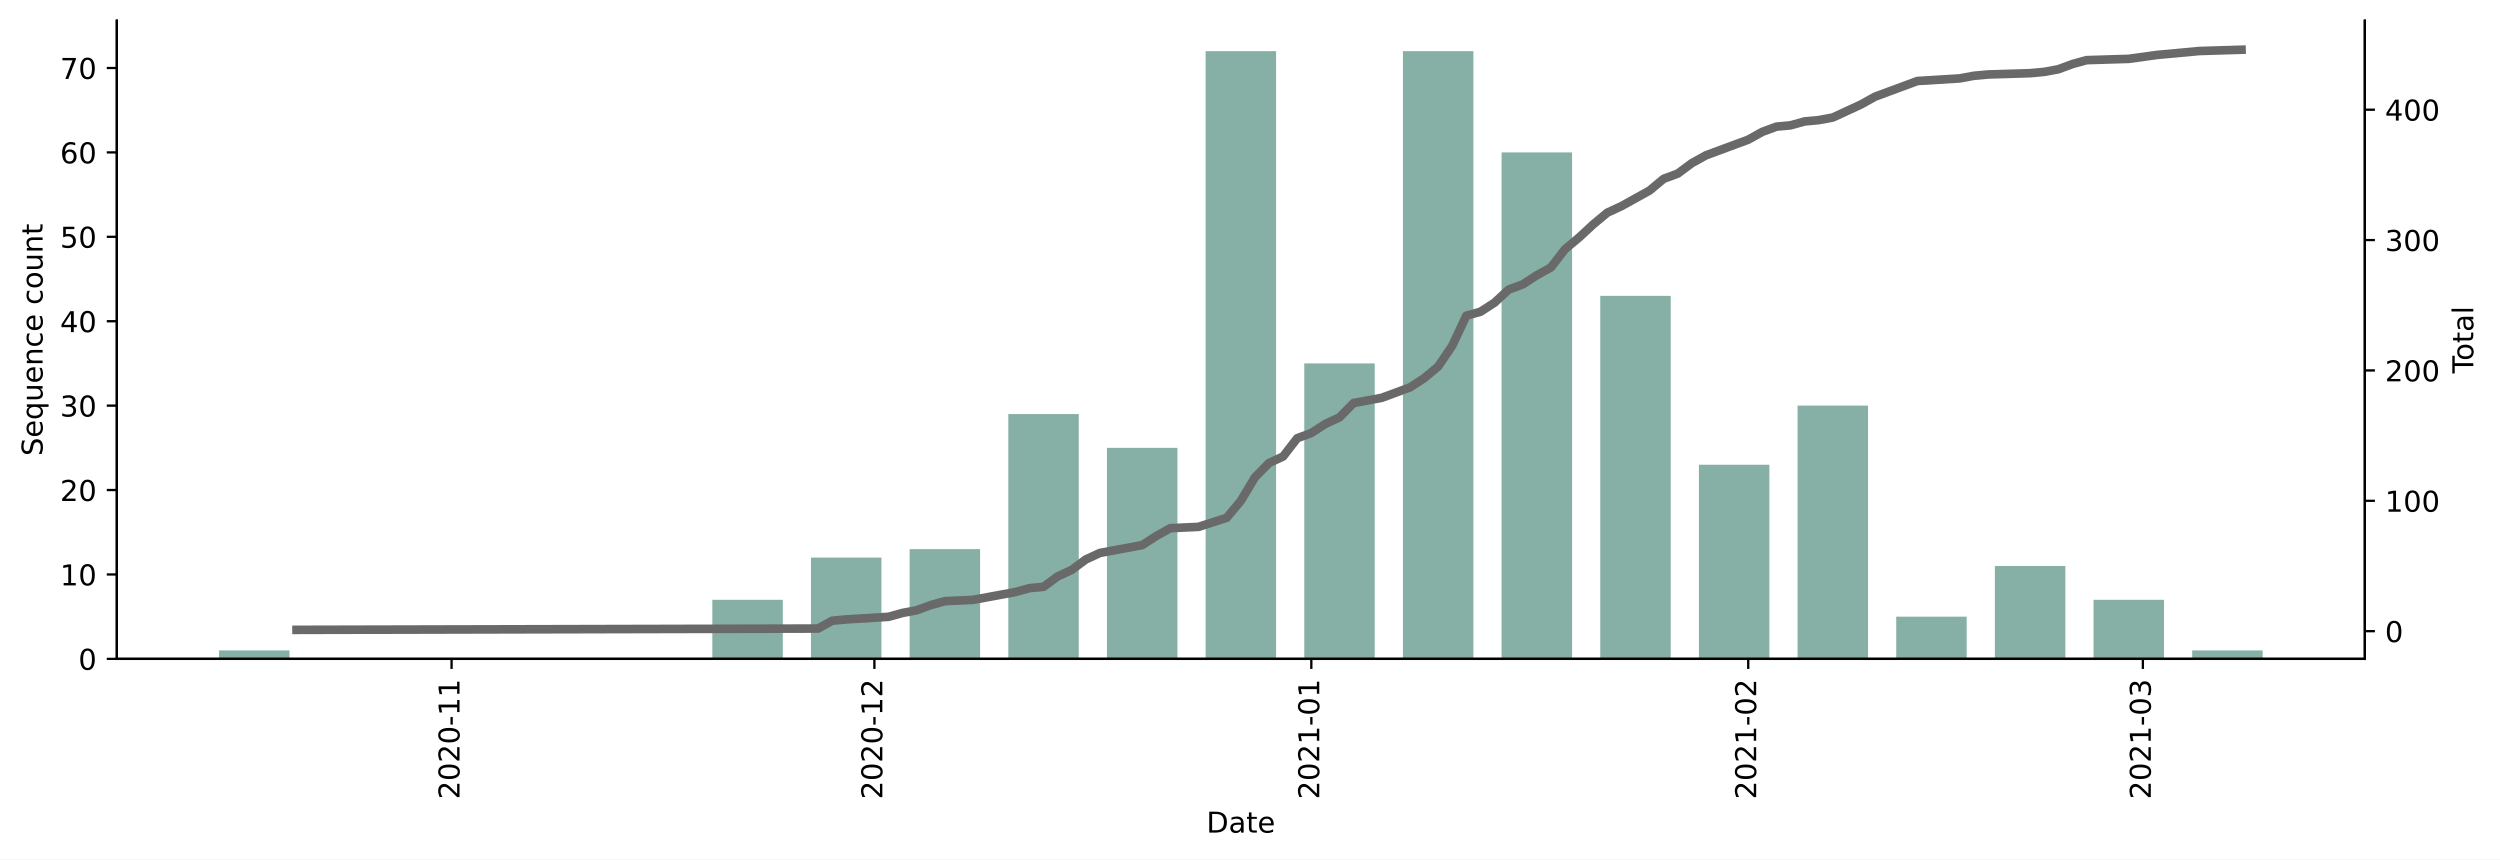
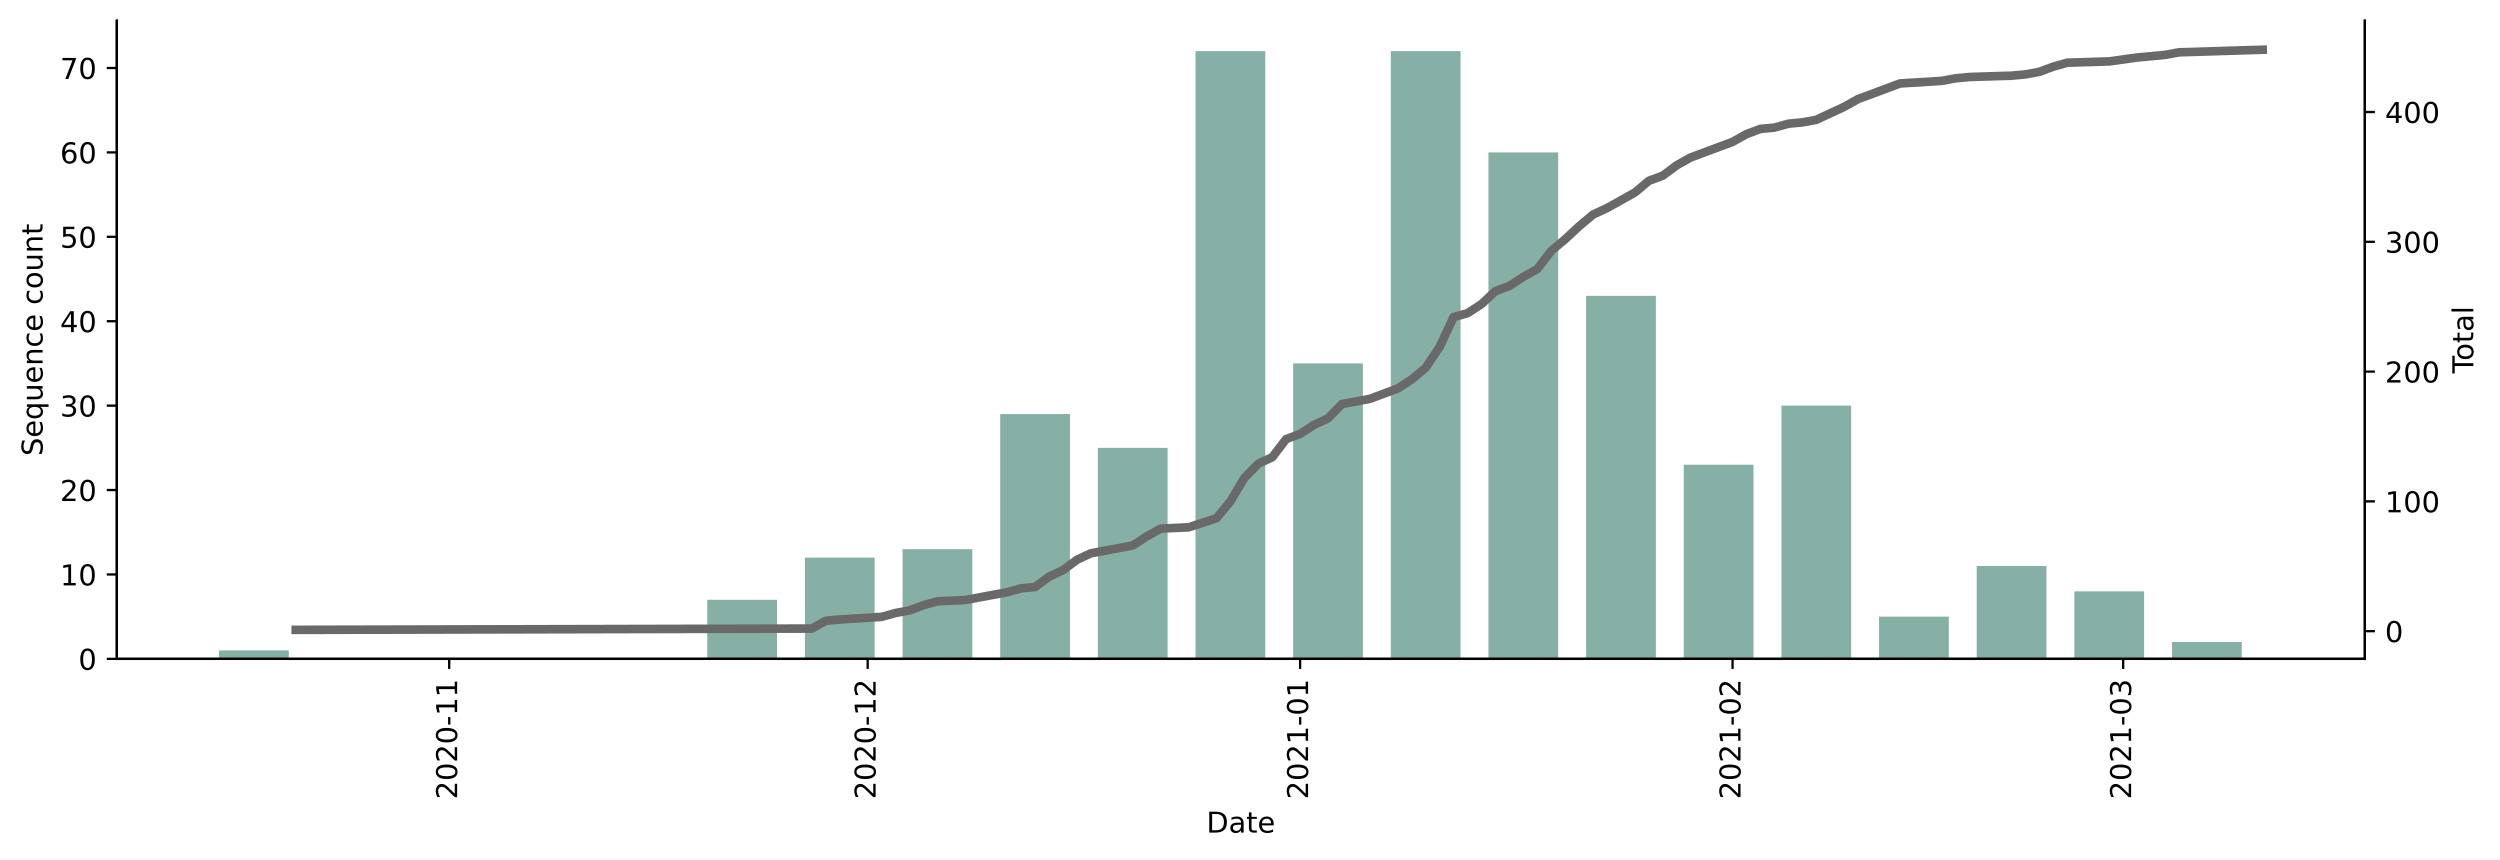
<svg xmlns="http://www.w3.org/2000/svg" xmlns:xlink="http://www.w3.org/1999/xlink" height="298.621pt" version="1.1" viewBox="0 0 868.769 298.621" width="868.769pt">
  <defs>
    <style type="text/css">*{stroke-linecap:butt;stroke-linejoin:round;}</style>
  </defs>
  <g id="figure_1">
    <g id="patch_1">
      <path d="M 0 298.621  L 868.769 298.621  L 868.769 0  L 0 0  z " style="fill:#ffffff;" />
    </g>
    <g id="axes_1">
      <g id="patch_2">
        <path d="M 40.603 228.96  L 821.803 228.96  L 821.803 7.2  L 40.603 7.2  z " style="fill:#ffffff;" />
      </g>
      <g id="patch_3">
-         <path clip-path="url(#p32310d2da8)" d="M 76.112 228.96  L 100.601 228.96  L 100.601 226.027  L 76.112 226.027  z " style="fill:#86b0a6;" />
+         <path clip-path="url(#pe26dc9ef28)" d="M 76.112 228.96  L 100.351 228.96  L 100.351 226.027  L 76.112 226.027  z " style="fill:#86b0a6;" />
      </g>
      <g id="patch_4">
-         <path clip-path="url(#p32310d2da8)" d="M 247.535 228.96  L 272.024 228.96  L 272.024 208.427  L 247.535 208.427  z " style="fill:#86b0a6;" />
+         <path clip-path="url(#pe26dc9ef28)" d="M 245.78 228.96  L 270.019 228.96  L 270.019 208.427  L 245.78 208.427  z " style="fill:#86b0a6;" />
      </g>
      <g id="patch_5">
-         <path clip-path="url(#p32310d2da8)" d="M 281.82 228.96  L 306.309 228.96  L 306.309 193.76  L 281.82 193.76  z " style="fill:#86b0a6;" />
+         <path clip-path="url(#pe26dc9ef28)" d="M 279.714 228.96  L 303.952 228.96  L 303.952 193.76  L 279.714 193.76  z " style="fill:#86b0a6;" />
      </g>
      <g id="patch_6">
-         <path clip-path="url(#p32310d2da8)" d="M 316.105 228.96  L 340.594 228.96  L 340.594 190.827  L 316.105 190.827  z " style="fill:#86b0a6;" />
+         <path clip-path="url(#pe26dc9ef28)" d="M 313.647 228.96  L 337.886 228.96  L 337.886 190.827  L 313.647 190.827  z " style="fill:#86b0a6;" />
      </g>
      <g id="patch_7">
-         <path clip-path="url(#p32310d2da8)" d="M 350.389 228.96  L 374.878 228.96  L 374.878 143.893  L 350.389 143.893  z " style="fill:#86b0a6;" />
+         <path clip-path="url(#pe26dc9ef28)" d="M 347.581 228.96  L 371.819 228.96  L 371.819 143.893  L 347.581 143.893  z " style="fill:#86b0a6;" />
      </g>
      <g id="patch_8">
-         <path clip-path="url(#p32310d2da8)" d="M 384.674 228.96  L 409.163 228.96  L 409.163 155.627  L 384.674 155.627  z " style="fill:#86b0a6;" />
+         <path clip-path="url(#pe26dc9ef28)" d="M 381.515 228.96  L 405.753 228.96  L 405.753 155.627  L 381.515 155.627  z " style="fill:#86b0a6;" />
      </g>
      <g id="patch_9">
-         <path clip-path="url(#p32310d2da8)" d="M 418.959 228.96  L 443.448 228.96  L 443.448 17.76  L 418.959 17.76  z " style="fill:#86b0a6;" />
+         <path clip-path="url(#pe26dc9ef28)" d="M 415.448 228.96  L 439.687 228.96  L 439.687 17.76  L 415.448 17.76  z " style="fill:#86b0a6;" />
      </g>
      <g id="patch_10">
-         <path clip-path="url(#p32310d2da8)" d="M 453.243 228.96  L 477.732 228.96  L 477.732 126.293  L 453.243 126.293  z " style="fill:#86b0a6;" />
+         <path clip-path="url(#pe26dc9ef28)" d="M 449.382 228.96  L 473.62 228.96  L 473.62 126.293  L 449.382 126.293  z " style="fill:#86b0a6;" />
      </g>
      <g id="patch_11">
-         <path clip-path="url(#p32310d2da8)" d="M 487.528 228.96  L 512.017 228.96  L 512.017 17.76  L 487.528 17.76  z " style="fill:#86b0a6;" />
+         <path clip-path="url(#pe26dc9ef28)" d="M 483.315 228.96  L 507.554 228.96  L 507.554 17.76  L 483.315 17.76  z " style="fill:#86b0a6;" />
      </g>
      <g id="patch_12">
-         <path clip-path="url(#p32310d2da8)" d="M 521.813 228.96  L 546.302 228.96  L 546.302 52.96  L 521.813 52.96  z " style="fill:#86b0a6;" />
+         <path clip-path="url(#pe26dc9ef28)" d="M 517.249 228.96  L 541.487 228.96  L 541.487 52.96  L 517.249 52.96  z " style="fill:#86b0a6;" />
      </g>
      <g id="patch_13">
-         <path clip-path="url(#p32310d2da8)" d="M 556.097 228.96  L 580.586 228.96  L 580.586 102.827  L 556.097 102.827  z " style="fill:#86b0a6;" />
+         <path clip-path="url(#pe26dc9ef28)" d="M 551.183 228.96  L 575.421 228.96  L 575.421 102.827  L 551.183 102.827  z " style="fill:#86b0a6;" />
      </g>
      <g id="patch_14">
-         <path clip-path="url(#p32310d2da8)" d="M 590.382 228.96  L 614.871 228.96  L 614.871 161.493  L 590.382 161.493  z " style="fill:#86b0a6;" />
+         <path clip-path="url(#pe26dc9ef28)" d="M 585.116 228.96  L 609.355 228.96  L 609.355 161.493  L 585.116 161.493  z " style="fill:#86b0a6;" />
      </g>
      <g id="patch_15">
-         <path clip-path="url(#p32310d2da8)" d="M 624.666 228.96  L 649.155 228.96  L 649.155 140.96  L 624.666 140.96  z " style="fill:#86b0a6;" />
+         <path clip-path="url(#pe26dc9ef28)" d="M 619.05 228.96  L 643.288 228.96  L 643.288 140.96  L 619.05 140.96  z " style="fill:#86b0a6;" />
      </g>
      <g id="patch_16">
-         <path clip-path="url(#p32310d2da8)" d="M 658.951 228.96  L 683.44 228.96  L 683.44 214.293  L 658.951 214.293  z " style="fill:#86b0a6;" />
+         <path clip-path="url(#pe26dc9ef28)" d="M 652.983 228.96  L 677.222 228.96  L 677.222 214.293  L 652.983 214.293  z " style="fill:#86b0a6;" />
      </g>
      <g id="patch_17">
-         <path clip-path="url(#p32310d2da8)" d="M 693.236 228.96  L 717.725 228.96  L 717.725 196.693  L 693.236 196.693  z " style="fill:#86b0a6;" />
+         <path clip-path="url(#pe26dc9ef28)" d="M 686.917 228.96  L 711.155 228.96  L 711.155 196.693  L 686.917 196.693  z " style="fill:#86b0a6;" />
      </g>
      <g id="patch_18">
-         <path clip-path="url(#p32310d2da8)" d="M 727.52 228.96  L 752.009 228.96  L 752.009 208.427  L 727.52 208.427  z " style="fill:#86b0a6;" />
+         <path clip-path="url(#pe26dc9ef28)" d="M 720.851 228.96  L 745.089 228.96  L 745.089 205.493  L 720.851 205.493  z " style="fill:#86b0a6;" />
      </g>
      <g id="patch_19">
-         <path clip-path="url(#p32310d2da8)" d="M 761.805 228.96  L 786.294 228.96  L 786.294 226.027  L 761.805 226.027  z " style="fill:#86b0a6;" />
+         <path clip-path="url(#pe26dc9ef28)" d="M 754.784 228.96  L 779.023 228.96  L 779.023 223.093  L 754.784 223.093  z " style="fill:#86b0a6;" />
      </g>
      <g id="matplotlib.axis_1">
        <g id="xtick_1">
          <g id="line2d_1">
            <defs>
-               <path d="M 0 0  L 0 3.5  " id="mdffc5077e5" style="stroke:#000000;stroke-width:0.8;" />
-             </defs>
-             <g>
-               <use style="stroke:#000000;stroke-width:0.8;" x="156.926" xlink:href="#mdffc5077e5" y="228.96" />
+               <path d="M 0 0  L 0 3.5  " id="m6a2d889222" style="stroke:#000000;stroke-width:0.8;" />
+             </defs>
+             <g>
+               <use style="stroke:#000000;stroke-width:0.8;" x="156.099" xlink:href="#m6a2d889222" y="228.96" />
            </g>
          </g>
          <g id="text_1">
-             <g transform="translate(159.6854 277.7428)rotate(-90)scale(0.1 -0.1)">
+             <g transform="translate(158.8579 277.7428)rotate(-90)scale(0.1 -0.1)">
              <defs>
                <path d="M 19.188 8.297  L 53.609 8.297  L 53.609 0  L 7.328 0  L 7.328 8.297  Q 12.938 14.109 22.625 23.891  Q 32.328 33.688 34.812 36.531  Q 39.547 41.844 41.422 45.531  Q 43.312 49.219 43.312 52.781  Q 43.312 58.594 39.234 62.25  Q 35.156 65.922 28.609 65.922  Q 23.969 65.922 18.812 64.312  Q 13.672 62.703 7.812 59.422  L 7.812 69.391  Q 13.766 71.781 18.938 73  Q 24.125 74.219 28.422 74.219  Q 39.75 74.219 46.484 68.547  Q 53.219 62.891 53.219 53.422  Q 53.219 48.922 51.531 44.891  Q 49.859 40.875 45.406 35.406  Q 44.188 33.984 37.641 27.219  Q 31.109 20.453 19.188 8.297  z " id="DejaVuSans-50" />
                <path d="M 31.781 66.406  Q 24.172 66.406 20.328 58.906  Q 16.5 51.422 16.5 36.375  Q 16.5 21.391 20.328 13.891  Q 24.172 6.391 31.781 6.391  Q 39.453 6.391 43.281 13.891  Q 47.125 21.391 47.125 36.375  Q 47.125 51.422 43.281 58.906  Q 39.453 66.406 31.781 66.406  z M 31.781 74.219  Q 44.047 74.219 50.516 64.516  Q 56.984 54.828 56.984 36.375  Q 56.984 17.969 50.516 8.266  Q 44.047 -1.422 31.781 -1.422  Q 19.531 -1.422 13.062 8.266  Q 6.594 17.969 6.594 36.375  Q 6.594 54.828 13.062 64.516  Q 19.531 74.219 31.781 74.219  z " id="DejaVuSans-48" />
                <path d="M 4.891 31.391  L 31.203 31.391  L 31.203 23.391  L 4.891 23.391  z " id="DejaVuSans-45" />
                <path d="M 12.406 8.297  L 28.516 8.297  L 28.516 63.922  L 10.984 60.406  L 10.984 69.391  L 28.422 72.906  L 38.281 72.906  L 38.281 8.297  L 54.391 8.297  L 54.391 0  L 12.406 0  z " id="DejaVuSans-49" />
              </defs>
              <use xlink:href="#DejaVuSans-50" />
              <use x="63.623" xlink:href="#DejaVuSans-48" />
              <use x="127.246" xlink:href="#DejaVuSans-50" />
              <use x="190.869" xlink:href="#DejaVuSans-48" />
              <use x="254.492" xlink:href="#DejaVuSans-45" />
              <use x="290.576" xlink:href="#DejaVuSans-49" />
              <use x="354.199" xlink:href="#DejaVuSans-49" />
            </g>
          </g>
        </g>
        <g id="xtick_2">
          <g id="line2d_2">
            <g>
-               <use style="stroke:#000000;stroke-width:0.8;" x="303.86" xlink:href="#mdffc5077e5" y="228.96" />
+               <use style="stroke:#000000;stroke-width:0.8;" x="301.528" xlink:href="#m6a2d889222" y="228.96" />
            </g>
          </g>
          <g id="text_2">
-             <g transform="translate(306.6196 277.7428)rotate(-90)scale(0.1 -0.1)">
+             <g transform="translate(304.2877 277.7428)rotate(-90)scale(0.1 -0.1)">
              <use xlink:href="#DejaVuSans-50" />
              <use x="63.623" xlink:href="#DejaVuSans-48" />
              <use x="127.246" xlink:href="#DejaVuSans-50" />
              <use x="190.869" xlink:href="#DejaVuSans-48" />
              <use x="254.492" xlink:href="#DejaVuSans-45" />
              <use x="290.576" xlink:href="#DejaVuSans-49" />
              <use x="354.199" xlink:href="#DejaVuSans-50" />
            </g>
          </g>
        </g>
        <g id="xtick_3">
          <g id="line2d_3">
            <g>
-               <use style="stroke:#000000;stroke-width:0.8;" x="455.692" xlink:href="#mdffc5077e5" y="228.96" />
+               <use style="stroke:#000000;stroke-width:0.8;" x="451.806" xlink:href="#m6a2d889222" y="228.96" />
            </g>
          </g>
          <g id="text_3">
-             <g transform="translate(458.4515 277.7428)rotate(-90)scale(0.1 -0.1)">
+             <g transform="translate(454.565 277.7428)rotate(-90)scale(0.1 -0.1)">
              <use xlink:href="#DejaVuSans-50" />
              <use x="63.623" xlink:href="#DejaVuSans-48" />
              <use x="127.246" xlink:href="#DejaVuSans-50" />
              <use x="190.869" xlink:href="#DejaVuSans-49" />
              <use x="254.492" xlink:href="#DejaVuSans-45" />
              <use x="290.576" xlink:href="#DejaVuSans-48" />
              <use x="354.199" xlink:href="#DejaVuSans-49" />
            </g>
          </g>
        </g>
        <g id="xtick_4">
          <g id="line2d_4">
            <g>
-               <use style="stroke:#000000;stroke-width:0.8;" x="607.524" xlink:href="#mdffc5077e5" y="228.96" />
+               <use style="stroke:#000000;stroke-width:0.8;" x="602.083" xlink:href="#m6a2d889222" y="228.96" />
            </g>
          </g>
          <g id="text_4">
-             <g transform="translate(610.2835 277.7428)rotate(-90)scale(0.1 -0.1)">
+             <g transform="translate(604.8424 277.7428)rotate(-90)scale(0.1 -0.1)">
              <use xlink:href="#DejaVuSans-50" />
              <use x="63.623" xlink:href="#DejaVuSans-48" />
              <use x="127.246" xlink:href="#DejaVuSans-50" />
              <use x="190.869" xlink:href="#DejaVuSans-49" />
              <use x="254.492" xlink:href="#DejaVuSans-45" />
              <use x="290.576" xlink:href="#DejaVuSans-48" />
              <use x="354.199" xlink:href="#DejaVuSans-50" />
            </g>
          </g>
        </g>
        <g id="xtick_5">
          <g id="line2d_5">
            <g>
-               <use style="stroke:#000000;stroke-width:0.8;" x="744.663" xlink:href="#mdffc5077e5" y="228.96" />
+               <use style="stroke:#000000;stroke-width:0.8;" x="737.817" xlink:href="#m6a2d889222" y="228.96" />
            </g>
          </g>
          <g id="text_5">
-             <g transform="translate(747.4221 277.7428)rotate(-90)scale(0.1 -0.1)">
+             <g transform="translate(740.5768 277.7428)rotate(-90)scale(0.1 -0.1)">
              <defs>
                <path d="M 40.578 39.312  Q 47.656 37.797 51.625 33  Q 55.609 28.219 55.609 21.188  Q 55.609 10.406 48.188 4.484  Q 40.766 -1.422 27.094 -1.422  Q 22.516 -1.422 17.656 -0.516  Q 12.797 0.391 7.625 2.203  L 7.625 11.719  Q 11.719 9.328 16.594 8.109  Q 21.484 6.891 26.812 6.891  Q 36.078 6.891 40.938 10.547  Q 45.797 14.203 45.797 21.188  Q 45.797 27.641 41.281 31.266  Q 36.766 34.906 28.719 34.906  L 20.219 34.906  L 20.219 43.016  L 29.109 43.016  Q 36.375 43.016 40.234 45.922  Q 44.094 48.828 44.094 54.297  Q 44.094 59.906 40.109 62.906  Q 36.141 65.922 28.719 65.922  Q 24.656 65.922 20.016 65.031  Q 15.375 64.156 9.812 62.312  L 9.812 71.094  Q 15.438 72.656 20.344 73.438  Q 25.25 74.219 29.594 74.219  Q 40.828 74.219 47.359 69.109  Q 53.906 64.016 53.906 55.328  Q 53.906 49.266 50.438 45.094  Q 46.969 40.922 40.578 39.312  z " id="DejaVuSans-51" />
              </defs>
              <use xlink:href="#DejaVuSans-50" />
              <use x="63.623" xlink:href="#DejaVuSans-48" />
              <use x="127.246" xlink:href="#DejaVuSans-50" />
              <use x="190.869" xlink:href="#DejaVuSans-49" />
              <use x="254.492" xlink:href="#DejaVuSans-45" />
              <use x="290.576" xlink:href="#DejaVuSans-48" />
              <use x="354.199" xlink:href="#DejaVuSans-51" />
            </g>
          </g>
        </g>
        <g id="text_6">
          <g transform="translate(419.2523 289.3413)scale(0.1 -0.1)">
            <defs>
              <path d="M 19.672 64.797  L 19.672 8.109  L 31.594 8.109  Q 46.688 8.109 53.688 14.938  Q 60.688 21.781 60.688 36.531  Q 60.688 51.172 53.688 57.984  Q 46.688 64.797 31.594 64.797  z M 9.812 72.906  L 30.078 72.906  Q 51.266 72.906 61.172 64.094  Q 71.094 55.281 71.094 36.531  Q 71.094 17.672 61.125 8.828  Q 51.172 0 30.078 0  L 9.812 0  z " id="DejaVuSans-68" />
              <path d="M 34.281 27.484  Q 23.391 27.484 19.188 25  Q 14.984 22.516 14.984 16.5  Q 14.984 11.719 18.141 8.906  Q 21.297 6.109 26.703 6.109  Q 34.188 6.109 38.703 11.406  Q 43.219 16.703 43.219 25.484  L 43.219 27.484  z M 52.203 31.203  L 52.203 0  L 43.219 0  L 43.219 8.297  Q 40.141 3.328 35.547 0.953  Q 30.953 -1.422 24.312 -1.422  Q 15.922 -1.422 10.953 3.297  Q 6 8.016 6 15.922  Q 6 25.141 12.172 29.828  Q 18.359 34.516 30.609 34.516  L 43.219 34.516  L 43.219 35.406  Q 43.219 41.609 39.141 45  Q 35.062 48.391 27.688 48.391  Q 23 48.391 18.547 47.266  Q 14.109 46.141 10.016 43.891  L 10.016 52.203  Q 14.938 54.109 19.578 55.047  Q 24.219 56 28.609 56  Q 40.484 56 46.344 49.844  Q 52.203 43.703 52.203 31.203  z " id="DejaVuSans-97" />
              <path d="M 18.312 70.219  L 18.312 54.688  L 36.812 54.688  L 36.812 47.703  L 18.312 47.703  L 18.312 18.016  Q 18.312 11.328 20.141 9.422  Q 21.969 7.516 27.594 7.516  L 36.812 7.516  L 36.812 0  L 27.594 0  Q 17.188 0 13.234 3.875  Q 9.281 7.766 9.281 18.016  L 9.281 47.703  L 2.688 47.703  L 2.688 54.688  L 9.281 54.688  L 9.281 70.219  z " id="DejaVuSans-116" />
              <path d="M 56.203 29.594  L 56.203 25.203  L 14.891 25.203  Q 15.484 15.922 20.484 11.062  Q 25.484 6.203 34.422 6.203  Q 39.594 6.203 44.453 7.469  Q 49.312 8.734 54.109 11.281  L 54.109 2.781  Q 49.266 0.734 44.188 -0.344  Q 39.109 -1.422 33.891 -1.422  Q 20.797 -1.422 13.156 6.188  Q 5.516 13.812 5.516 26.812  Q 5.516 40.234 12.766 48.109  Q 20.016 56 32.328 56  Q 43.359 56 49.781 48.891  Q 56.203 41.797 56.203 29.594  z M 47.219 32.234  Q 47.125 39.594 43.094 43.984  Q 39.062 48.391 32.422 48.391  Q 24.906 48.391 20.391 44.141  Q 15.875 39.891 15.188 32.172  z " id="DejaVuSans-101" />
            </defs>
            <use xlink:href="#DejaVuSans-68" />
            <use x="77.002" xlink:href="#DejaVuSans-97" />
            <use x="138.281" xlink:href="#DejaVuSans-116" />
            <use x="177.49" xlink:href="#DejaVuSans-101" />
          </g>
        </g>
      </g>
      <g id="matplotlib.axis_2">
        <g id="ytick_1">
          <g id="line2d_6">
            <defs>
-               <path d="M 0 0  L -3.5 0  " id="m6d2a4f088a" style="stroke:#000000;stroke-width:0.8;" />
-             </defs>
-             <g>
-               <use style="stroke:#000000;stroke-width:0.8;" x="40.603" xlink:href="#m6d2a4f088a" y="228.96" />
+               <path d="M 0 0  L -3.5 0  " id="m32ce8d4b48" style="stroke:#000000;stroke-width:0.8;" />
+             </defs>
+             <g>
+               <use style="stroke:#000000;stroke-width:0.8;" x="40.603" xlink:href="#m32ce8d4b48" y="228.96" />
            </g>
          </g>
          <g id="text_7">
            <g transform="translate(27.24063 232.7592)scale(0.1 -0.1)">
              <use xlink:href="#DejaVuSans-48" />
            </g>
          </g>
        </g>
        <g id="ytick_2">
          <g id="line2d_7">
            <g>
-               <use style="stroke:#000000;stroke-width:0.8;" x="40.603" xlink:href="#m6d2a4f088a" y="199.627" />
+               <use style="stroke:#000000;stroke-width:0.8;" x="40.603" xlink:href="#m32ce8d4b48" y="199.627" />
            </g>
          </g>
          <g id="text_8">
            <g transform="translate(20.87813 203.4259)scale(0.1 -0.1)">
              <use xlink:href="#DejaVuSans-49" />
              <use x="63.623" xlink:href="#DejaVuSans-48" />
            </g>
          </g>
        </g>
        <g id="ytick_3">
          <g id="line2d_8">
            <g>
-               <use style="stroke:#000000;stroke-width:0.8;" x="40.603" xlink:href="#m6d2a4f088a" y="170.293" />
+               <use style="stroke:#000000;stroke-width:0.8;" x="40.603" xlink:href="#m32ce8d4b48" y="170.293" />
            </g>
          </g>
          <g id="text_9">
            <g transform="translate(20.87813 174.0926)scale(0.1 -0.1)">
              <use xlink:href="#DejaVuSans-50" />
              <use x="63.623" xlink:href="#DejaVuSans-48" />
            </g>
          </g>
        </g>
        <g id="ytick_4">
          <g id="line2d_9">
            <g>
-               <use style="stroke:#000000;stroke-width:0.8;" x="40.603" xlink:href="#m6d2a4f088a" y="140.96" />
+               <use style="stroke:#000000;stroke-width:0.8;" x="40.603" xlink:href="#m32ce8d4b48" y="140.96" />
            </g>
          </g>
          <g id="text_10">
            <g transform="translate(20.87813 144.7592)scale(0.1 -0.1)">
              <use xlink:href="#DejaVuSans-51" />
              <use x="63.623" xlink:href="#DejaVuSans-48" />
            </g>
          </g>
        </g>
        <g id="ytick_5">
          <g id="line2d_10">
            <g>
-               <use style="stroke:#000000;stroke-width:0.8;" x="40.603" xlink:href="#m6d2a4f088a" y="111.627" />
+               <use style="stroke:#000000;stroke-width:0.8;" x="40.603" xlink:href="#m32ce8d4b48" y="111.627" />
            </g>
          </g>
          <g id="text_11">
            <g transform="translate(20.87813 115.4259)scale(0.1 -0.1)">
              <defs>
                <path d="M 37.797 64.312  L 12.891 25.391  L 37.797 25.391  z M 35.203 72.906  L 47.609 72.906  L 47.609 25.391  L 58.016 25.391  L 58.016 17.188  L 47.609 17.188  L 47.609 0  L 37.797 0  L 37.797 17.188  L 4.891 17.188  L 4.891 26.703  z " id="DejaVuSans-52" />
              </defs>
              <use xlink:href="#DejaVuSans-52" />
              <use x="63.623" xlink:href="#DejaVuSans-48" />
            </g>
          </g>
        </g>
        <g id="ytick_6">
          <g id="line2d_11">
            <g>
-               <use style="stroke:#000000;stroke-width:0.8;" x="40.603" xlink:href="#m6d2a4f088a" y="82.293" />
+               <use style="stroke:#000000;stroke-width:0.8;" x="40.603" xlink:href="#m32ce8d4b48" y="82.293" />
            </g>
          </g>
          <g id="text_12">
            <g transform="translate(20.87813 86.09255)scale(0.1 -0.1)">
              <defs>
                <path d="M 10.797 72.906  L 49.516 72.906  L 49.516 64.594  L 19.828 64.594  L 19.828 46.734  Q 21.969 47.469 24.109 47.828  Q 26.266 48.188 28.422 48.188  Q 40.625 48.188 47.75 41.5  Q 54.891 34.812 54.891 23.391  Q 54.891 11.625 47.562 5.094  Q 40.234 -1.422 26.906 -1.422  Q 22.312 -1.422 17.547 -0.641  Q 12.797 0.141 7.719 1.703  L 7.719 11.625  Q 12.109 9.234 16.797 8.062  Q 21.484 6.891 26.703 6.891  Q 35.156 6.891 40.078 11.328  Q 45.016 15.766 45.016 23.391  Q 45.016 31 40.078 35.438  Q 35.156 39.891 26.703 39.891  Q 22.75 39.891 18.812 39.016  Q 14.891 38.141 10.797 36.281  z " id="DejaVuSans-53" />
              </defs>
              <use xlink:href="#DejaVuSans-53" />
              <use x="63.623" xlink:href="#DejaVuSans-48" />
            </g>
          </g>
        </g>
        <g id="ytick_7">
          <g id="line2d_12">
            <g>
-               <use style="stroke:#000000;stroke-width:0.8;" x="40.603" xlink:href="#m6d2a4f088a" y="52.96" />
+               <use style="stroke:#000000;stroke-width:0.8;" x="40.603" xlink:href="#m32ce8d4b48" y="52.96" />
            </g>
          </g>
          <g id="text_13">
            <g transform="translate(20.87813 56.75922)scale(0.1 -0.1)">
              <defs>
                <path d="M 33.016 40.375  Q 26.375 40.375 22.484 35.828  Q 18.609 31.297 18.609 23.391  Q 18.609 15.531 22.484 10.953  Q 26.375 6.391 33.016 6.391  Q 39.656 6.391 43.531 10.953  Q 47.406 15.531 47.406 23.391  Q 47.406 31.297 43.531 35.828  Q 39.656 40.375 33.016 40.375  z M 52.594 71.297  L 52.594 62.312  Q 48.875 64.062 45.094 64.984  Q 41.312 65.922 37.594 65.922  Q 27.828 65.922 22.672 59.328  Q 17.531 52.734 16.797 39.406  Q 19.672 43.656 24.016 45.922  Q 28.375 48.188 33.594 48.188  Q 44.578 48.188 50.953 41.516  Q 57.328 34.859 57.328 23.391  Q 57.328 12.156 50.688 5.359  Q 44.047 -1.422 33.016 -1.422  Q 20.359 -1.422 13.672 8.266  Q 6.984 17.969 6.984 36.375  Q 6.984 53.656 15.188 63.938  Q 23.391 74.219 37.203 74.219  Q 40.922 74.219 44.703 73.484  Q 48.484 72.75 52.594 71.297  z " id="DejaVuSans-54" />
              </defs>
              <use xlink:href="#DejaVuSans-54" />
              <use x="63.623" xlink:href="#DejaVuSans-48" />
            </g>
          </g>
        </g>
        <g id="ytick_8">
          <g id="line2d_13">
            <g>
-               <use style="stroke:#000000;stroke-width:0.8;" x="40.603" xlink:href="#m6d2a4f088a" y="23.627" />
+               <use style="stroke:#000000;stroke-width:0.8;" x="40.603" xlink:href="#m32ce8d4b48" y="23.627" />
            </g>
          </g>
          <g id="text_14">
            <g transform="translate(20.87813 27.42589)scale(0.1 -0.1)">
              <defs>
                <path d="M 8.203 72.906  L 55.078 72.906  L 55.078 68.703  L 28.609 0  L 18.312 0  L 43.219 64.594  L 8.203 64.594  z " id="DejaVuSans-55" />
              </defs>
              <use xlink:href="#DejaVuSans-55" />
              <use x="63.623" xlink:href="#DejaVuSans-48" />
            </g>
          </g>
        </g>
        <g id="text_15">
          <g transform="translate(14.79844 158.4402)rotate(-90)scale(0.1 -0.1)">
            <defs>
              <path d="M 53.516 70.516  L 53.516 60.891  Q 47.906 63.578 42.922 64.891  Q 37.938 66.219 33.297 66.219  Q 25.25 66.219 20.875 63.094  Q 16.5 59.969 16.5 54.203  Q 16.5 49.359 19.406 46.891  Q 22.312 44.438 30.422 42.922  L 36.375 41.703  Q 47.406 39.594 52.656 34.297  Q 57.906 29 57.906 20.125  Q 57.906 9.516 50.797 4.047  Q 43.703 -1.422 29.984 -1.422  Q 24.812 -1.422 18.969 -0.25  Q 13.141 0.922 6.891 3.219  L 6.891 13.375  Q 12.891 10.016 18.656 8.297  Q 24.422 6.594 29.984 6.594  Q 38.422 6.594 43.016 9.906  Q 47.609 13.234 47.609 19.391  Q 47.609 24.75 44.312 27.781  Q 41.016 30.812 33.5 32.328  L 27.484 33.5  Q 16.453 35.688 11.516 40.375  Q 6.594 45.062 6.594 53.422  Q 6.594 63.094 13.406 68.656  Q 20.219 74.219 32.172 74.219  Q 37.312 74.219 42.625 73.281  Q 47.953 72.359 53.516 70.516  z " id="DejaVuSans-83" />
              <path d="M 14.797 27.297  Q 14.797 17.391 18.875 11.75  Q 22.953 6.109 30.078 6.109  Q 37.203 6.109 41.297 11.75  Q 45.406 17.391 45.406 27.297  Q 45.406 37.203 41.297 42.844  Q 37.203 48.484 30.078 48.484  Q 22.953 48.484 18.875 42.844  Q 14.797 37.203 14.797 27.297  z M 45.406 8.203  Q 42.578 3.328 38.25 0.953  Q 33.938 -1.422 27.875 -1.422  Q 17.969 -1.422 11.734 6.484  Q 5.516 14.406 5.516 27.297  Q 5.516 40.188 11.734 48.094  Q 17.969 56 27.875 56  Q 33.938 56 38.25 53.625  Q 42.578 51.266 45.406 46.391  L 45.406 54.688  L 54.391 54.688  L 54.391 -20.797  L 45.406 -20.797  z " id="DejaVuSans-113" />
              <path d="M 8.5 21.578  L 8.5 54.688  L 17.484 54.688  L 17.484 21.922  Q 17.484 14.156 20.5 10.266  Q 23.531 6.391 29.594 6.391  Q 36.859 6.391 41.078 11.031  Q 45.312 15.672 45.312 23.688  L 45.312 54.688  L 54.297 54.688  L 54.297 0  L 45.312 0  L 45.312 8.406  Q 42.047 3.422 37.719 1  Q 33.406 -1.422 27.688 -1.422  Q 18.266 -1.422 13.375 4.438  Q 8.5 10.297 8.5 21.578  z M 31.109 56  z " id="DejaVuSans-117" />
              <path d="M 54.891 33.016  L 54.891 0  L 45.906 0  L 45.906 32.719  Q 45.906 40.484 42.875 44.328  Q 39.844 48.188 33.797 48.188  Q 26.516 48.188 22.312 43.547  Q 18.109 38.922 18.109 30.906  L 18.109 0  L 9.078 0  L 9.078 54.688  L 18.109 54.688  L 18.109 46.188  Q 21.344 51.125 25.703 53.562  Q 30.078 56 35.797 56  Q 45.219 56 50.047 50.172  Q 54.891 44.344 54.891 33.016  z " id="DejaVuSans-110" />
              <path d="M 48.781 52.594  L 48.781 44.188  Q 44.969 46.297 41.141 47.344  Q 37.312 48.391 33.406 48.391  Q 24.656 48.391 19.812 42.844  Q 14.984 37.312 14.984 27.297  Q 14.984 17.281 19.812 11.734  Q 24.656 6.203 33.406 6.203  Q 37.312 6.203 41.141 7.25  Q 44.969 8.297 48.781 10.406  L 48.781 2.094  Q 45.016 0.344 40.984 -0.531  Q 36.969 -1.422 32.422 -1.422  Q 20.062 -1.422 12.781 6.344  Q 5.516 14.109 5.516 27.297  Q 5.516 40.672 12.859 48.328  Q 20.219 56 33.016 56  Q 37.156 56 41.109 55.141  Q 45.062 54.297 48.781 52.594  z " id="DejaVuSans-99" />
              <path id="DejaVuSans-32" />
              <path d="M 30.609 48.391  Q 23.391 48.391 19.188 42.75  Q 14.984 37.109 14.984 27.297  Q 14.984 17.484 19.156 11.844  Q 23.344 6.203 30.609 6.203  Q 37.797 6.203 41.984 11.859  Q 46.188 17.531 46.188 27.297  Q 46.188 37.016 41.984 42.703  Q 37.797 48.391 30.609 48.391  z M 30.609 56  Q 42.328 56 49.016 48.375  Q 55.719 40.766 55.719 27.297  Q 55.719 13.875 49.016 6.219  Q 42.328 -1.422 30.609 -1.422  Q 18.844 -1.422 12.172 6.219  Q 5.516 13.875 5.516 27.297  Q 5.516 40.766 12.172 48.375  Q 18.844 56 30.609 56  z " id="DejaVuSans-111" />
            </defs>
            <use xlink:href="#DejaVuSans-83" />
            <use x="63.477" xlink:href="#DejaVuSans-101" />
            <use x="125" xlink:href="#DejaVuSans-113" />
            <use x="188.477" xlink:href="#DejaVuSans-117" />
            <use x="251.855" xlink:href="#DejaVuSans-101" />
            <use x="313.379" xlink:href="#DejaVuSans-110" />
            <use x="376.758" xlink:href="#DejaVuSans-99" />
            <use x="431.738" xlink:href="#DejaVuSans-101" />
            <use x="493.262" xlink:href="#DejaVuSans-32" />
            <use x="525.049" xlink:href="#DejaVuSans-99" />
            <use x="580.029" xlink:href="#DejaVuSans-111" />
            <use x="641.211" xlink:href="#DejaVuSans-117" />
            <use x="704.59" xlink:href="#DejaVuSans-110" />
            <use x="767.969" xlink:href="#DejaVuSans-116" />
          </g>
        </g>
      </g>
      <g id="patch_20">
        <path d="M 40.603 228.96  L 40.603 7.2  " style="fill:none;stroke:#000000;stroke-linecap:square;stroke-linejoin:miter;stroke-width:0.8;" />
      </g>
      <g id="patch_21">
        <path d="M 821.803 228.96  L 821.803 7.2  " style="fill:none;stroke:#000000;stroke-linecap:square;stroke-linejoin:miter;stroke-width:0.8;" />
      </g>
      <g id="patch_22">
        <path d="M 40.603 228.96  L 821.803 228.96  " style="fill:none;stroke:#000000;stroke-linecap:square;stroke-linejoin:miter;stroke-width:0.8;" />
      </g>
    </g>
    <g id="axes_2">
      <g id="matplotlib.axis_3">
        <g id="ytick_9">
          <g id="line2d_14">
            <defs>
-               <path d="M 0 0  L 3.5 0  " id="m18d1a039e7" style="stroke:#000000;stroke-width:0.8;" />
-             </defs>
-             <g>
-               <use style="stroke:#000000;stroke-width:0.8;" x="821.803" xlink:href="#m18d1a039e7" y="219.333" />
+               <path d="M 0 0  L 3.5 0  " id="m009cfacc17" style="stroke:#000000;stroke-width:0.8;" />
+             </defs>
+             <g>
+               <use style="stroke:#000000;stroke-width:0.8;" x="821.803" xlink:href="#m009cfacc17" y="219.331" />
            </g>
          </g>
          <g id="text_16">
-             <g transform="translate(828.8031 223.1323)scale(0.1 -0.1)">
+             <g transform="translate(828.8031 223.1302)scale(0.1 -0.1)">
              <use xlink:href="#DejaVuSans-48" />
            </g>
          </g>
        </g>
        <g id="ytick_10">
          <g id="line2d_15">
            <g>
-               <use style="stroke:#000000;stroke-width:0.8;" x="821.803" xlink:href="#m18d1a039e7" y="174.03" />
+               <use style="stroke:#000000;stroke-width:0.8;" x="821.803" xlink:href="#m009cfacc17" y="174.23" />
            </g>
          </g>
          <g id="text_17">
-             <g transform="translate(828.8031 177.8289)scale(0.1 -0.1)">
+             <g transform="translate(828.8031 178.0296)scale(0.1 -0.1)">
              <use xlink:href="#DejaVuSans-49" />
              <use x="63.623" xlink:href="#DejaVuSans-48" />
              <use x="127.246" xlink:href="#DejaVuSans-48" />
            </g>
          </g>
        </g>
        <g id="ytick_11">
          <g id="line2d_16">
            <g>
-               <use style="stroke:#000000;stroke-width:0.8;" x="821.803" xlink:href="#m18d1a039e7" y="128.726" />
+               <use style="stroke:#000000;stroke-width:0.8;" x="821.803" xlink:href="#m009cfacc17" y="129.13" />
            </g>
          </g>
          <g id="text_18">
-             <g transform="translate(828.8031 132.5255)scale(0.1 -0.1)">
+             <g transform="translate(828.8031 132.9289)scale(0.1 -0.1)">
              <use xlink:href="#DejaVuSans-50" />
              <use x="63.623" xlink:href="#DejaVuSans-48" />
              <use x="127.246" xlink:href="#DejaVuSans-48" />
            </g>
          </g>
        </g>
        <g id="ytick_12">
          <g id="line2d_17">
            <g>
-               <use style="stroke:#000000;stroke-width:0.8;" x="821.803" xlink:href="#m18d1a039e7" y="83.423" />
+               <use style="stroke:#000000;stroke-width:0.8;" x="821.803" xlink:href="#m009cfacc17" y="84.029" />
            </g>
          </g>
          <g id="text_19">
-             <g transform="translate(828.8031 87.22214)scale(0.1 -0.1)">
+             <g transform="translate(828.8031 87.82821)scale(0.1 -0.1)">
              <use xlink:href="#DejaVuSans-51" />
              <use x="63.623" xlink:href="#DejaVuSans-48" />
              <use x="127.246" xlink:href="#DejaVuSans-48" />
            </g>
          </g>
        </g>
        <g id="ytick_13">
          <g id="line2d_18">
            <g>
-               <use style="stroke:#000000;stroke-width:0.8;" x="821.803" xlink:href="#m18d1a039e7" y="38.12" />
+               <use style="stroke:#000000;stroke-width:0.8;" x="821.803" xlink:href="#m009cfacc17" y="38.928" />
            </g>
          </g>
          <g id="text_20">
-             <g transform="translate(828.8031 41.91877)scale(0.1 -0.1)">
+             <g transform="translate(828.8031 42.72754)scale(0.1 -0.1)">
              <use xlink:href="#DejaVuSans-52" />
              <use x="63.623" xlink:href="#DejaVuSans-48" />
              <use x="127.246" xlink:href="#DejaVuSans-48" />
            </g>
          </g>
        </g>
        <g id="text_21">
          <g transform="translate(859.4891 129.7566)rotate(-90)scale(0.1 -0.1)">
            <defs>
              <path d="M -0.297 72.906  L 61.375 72.906  L 61.375 64.594  L 35.5 64.594  L 35.5 0  L 25.594 0  L 25.594 64.594  L -0.297 64.594  z " id="DejaVuSans-84" />
              <path d="M 9.422 75.984  L 18.406 75.984  L 18.406 0  L 9.422 0  z " id="DejaVuSans-108" />
            </defs>
            <use xlink:href="#DejaVuSans-84" />
            <use x="44.084" xlink:href="#DejaVuSans-111" />
            <use x="105.266" xlink:href="#DejaVuSans-116" />
            <use x="144.475" xlink:href="#DejaVuSans-97" />
            <use x="205.754" xlink:href="#DejaVuSans-108" />
          </g>
        </g>
      </g>
      <g id="line2d_19">
-         <path clip-path="url(#p32310d2da8)" d="M 103.05 218.88  L 284.269 218.427  L 289.167 215.709  L 294.065 215.256  L 308.758 214.35  L 313.656 212.991  L 318.554 212.084  L 323.451 210.272  L 328.349 208.913  L 338.145 208.46  L 347.94 206.648  L 352.838 205.742  L 357.736 204.383  L 362.634 203.93  L 367.532 200.306  L 372.429 198.04  L 377.327 194.416  L 382.225 192.151  L 387.123 191.245  L 396.918 189.433  L 401.816 186.262  L 406.714 183.543  L 416.51 183.09  L 426.305 179.919  L 431.203 174.03  L 436.101 165.875  L 440.999 160.892  L 445.897 158.627  L 450.794 152.284  L 455.692 150.472  L 460.59 147.301  L 465.488 145.036  L 470.386 140.052  L 480.181 138.24  L 485.079 136.428  L 489.977 134.616  L 494.875 131.444  L 499.772 127.367  L 504.67 120.119  L 509.568 109.699  L 514.466 108.34  L 519.364 105.169  L 524.261 100.638  L 529.159 98.826  L 534.057 95.655  L 538.955 92.937  L 543.853 86.594  L 548.75 82.517  L 553.648 77.987  L 558.546 73.909  L 563.444 71.644  L 573.239 66.208  L 578.137 62.13  L 583.035 60.318  L 587.933 56.694  L 592.831 53.976  L 597.729 52.164  L 602.626 50.351  L 607.524 48.539  L 612.422 45.821  L 617.32 44.009  L 622.218 43.556  L 627.115 42.197  L 632.013 41.744  L 636.911 40.838  L 641.809 38.573  L 646.707 36.307  L 651.604 33.589  L 656.502 31.777  L 661.4 29.965  L 666.298 28.153  L 680.991 27.247  L 685.889 26.341  L 690.787 25.888  L 705.48 25.435  L 710.378 24.982  L 715.276 24.076  L 720.174 22.263  L 725.071 20.904  L 739.765 20.451  L 749.56 19.092  L 754.458 18.639  L 759.356 18.186  L 764.254 17.733  L 778.947 17.28  " style="fill:none;stroke:#696969;stroke-linecap:square;stroke-width:3;" />
+         <path clip-path="url(#pe26dc9ef28)" d="M 102.774 218.88  L 282.138 218.429  L 286.985 215.723  L 291.833 215.272  L 306.376 214.37  L 311.224 213.017  L 316.071 212.115  L 320.919 210.311  L 325.767 208.958  L 335.462 208.507  L 345.157 206.703  L 350.005 205.801  L 354.853 204.448  L 359.7 203.997  L 364.548 200.389  L 369.395 198.134  L 374.243 194.526  L 379.091 192.271  L 383.938 191.369  L 393.634 189.565  L 398.481 186.408  L 403.329 183.701  L 413.024 183.25  L 422.72 180.093  L 427.567 174.23  L 432.415 166.112  L 437.263 161.151  L 442.11 158.896  L 446.958 152.582  L 451.806 150.778  L 456.653 147.621  L 461.501 145.366  L 466.349 140.405  L 476.044 138.601  L 480.892 136.797  L 485.739 134.993  L 490.587 131.836  L 495.435 127.777  L 500.282 120.561  L 505.13 110.187  L 509.978 108.834  L 514.825 105.677  L 519.673 101.167  L 524.521 99.363  L 529.368 96.206  L 534.216 93.5  L 539.064 87.186  L 543.911 83.127  L 548.759 78.617  L 553.606 74.558  L 558.454 72.303  L 568.149 66.891  L 572.997 62.832  L 577.845 61.028  L 582.692 57.42  L 587.54 54.714  L 592.388 52.91  L 597.235 51.106  L 602.083 49.301  L 606.931 46.595  L 611.778 44.791  L 616.626 44.34  L 621.474 42.987  L 626.321 42.536  L 631.169 41.634  L 636.017 39.379  L 640.864 37.124  L 645.712 34.418  L 650.56 32.614  L 655.407 30.81  L 660.255 29.006  L 674.798 28.104  L 679.646 27.202  L 684.493 26.751  L 699.036 26.3  L 703.884 25.849  L 708.732 24.947  L 713.579 23.143  L 718.427 21.79  L 732.97 21.339  L 742.665 19.986  L 747.513 19.535  L 752.36 19.084  L 757.208 18.182  L 771.751 17.731  L 786.294 17.28  " style="fill:none;stroke:#696969;stroke-linecap:square;stroke-width:3;" />
      </g>
      <g id="patch_23">
        <path d="M 40.603 228.96  L 40.603 7.2  " style="fill:none;stroke:#000000;stroke-linecap:square;stroke-linejoin:miter;stroke-width:0.8;" />
      </g>
      <g id="patch_24">
        <path d="M 821.803 228.96  L 821.803 7.2  " style="fill:none;stroke:#000000;stroke-linecap:square;stroke-linejoin:miter;stroke-width:0.8;" />
      </g>
      <g id="patch_25">
        <path d="M 40.603 228.96  L 821.803 228.96  " style="fill:none;stroke:#000000;stroke-linecap:square;stroke-linejoin:miter;stroke-width:0.8;" />
      </g>
    </g>
  </g>
  <defs>
-     <clipPath id="p32310d2da8">
+     <clipPath id="pe26dc9ef28">
      <rect height="221.76" width="781.2" x="40.603" y="7.2" />
    </clipPath>
  </defs>
</svg>
